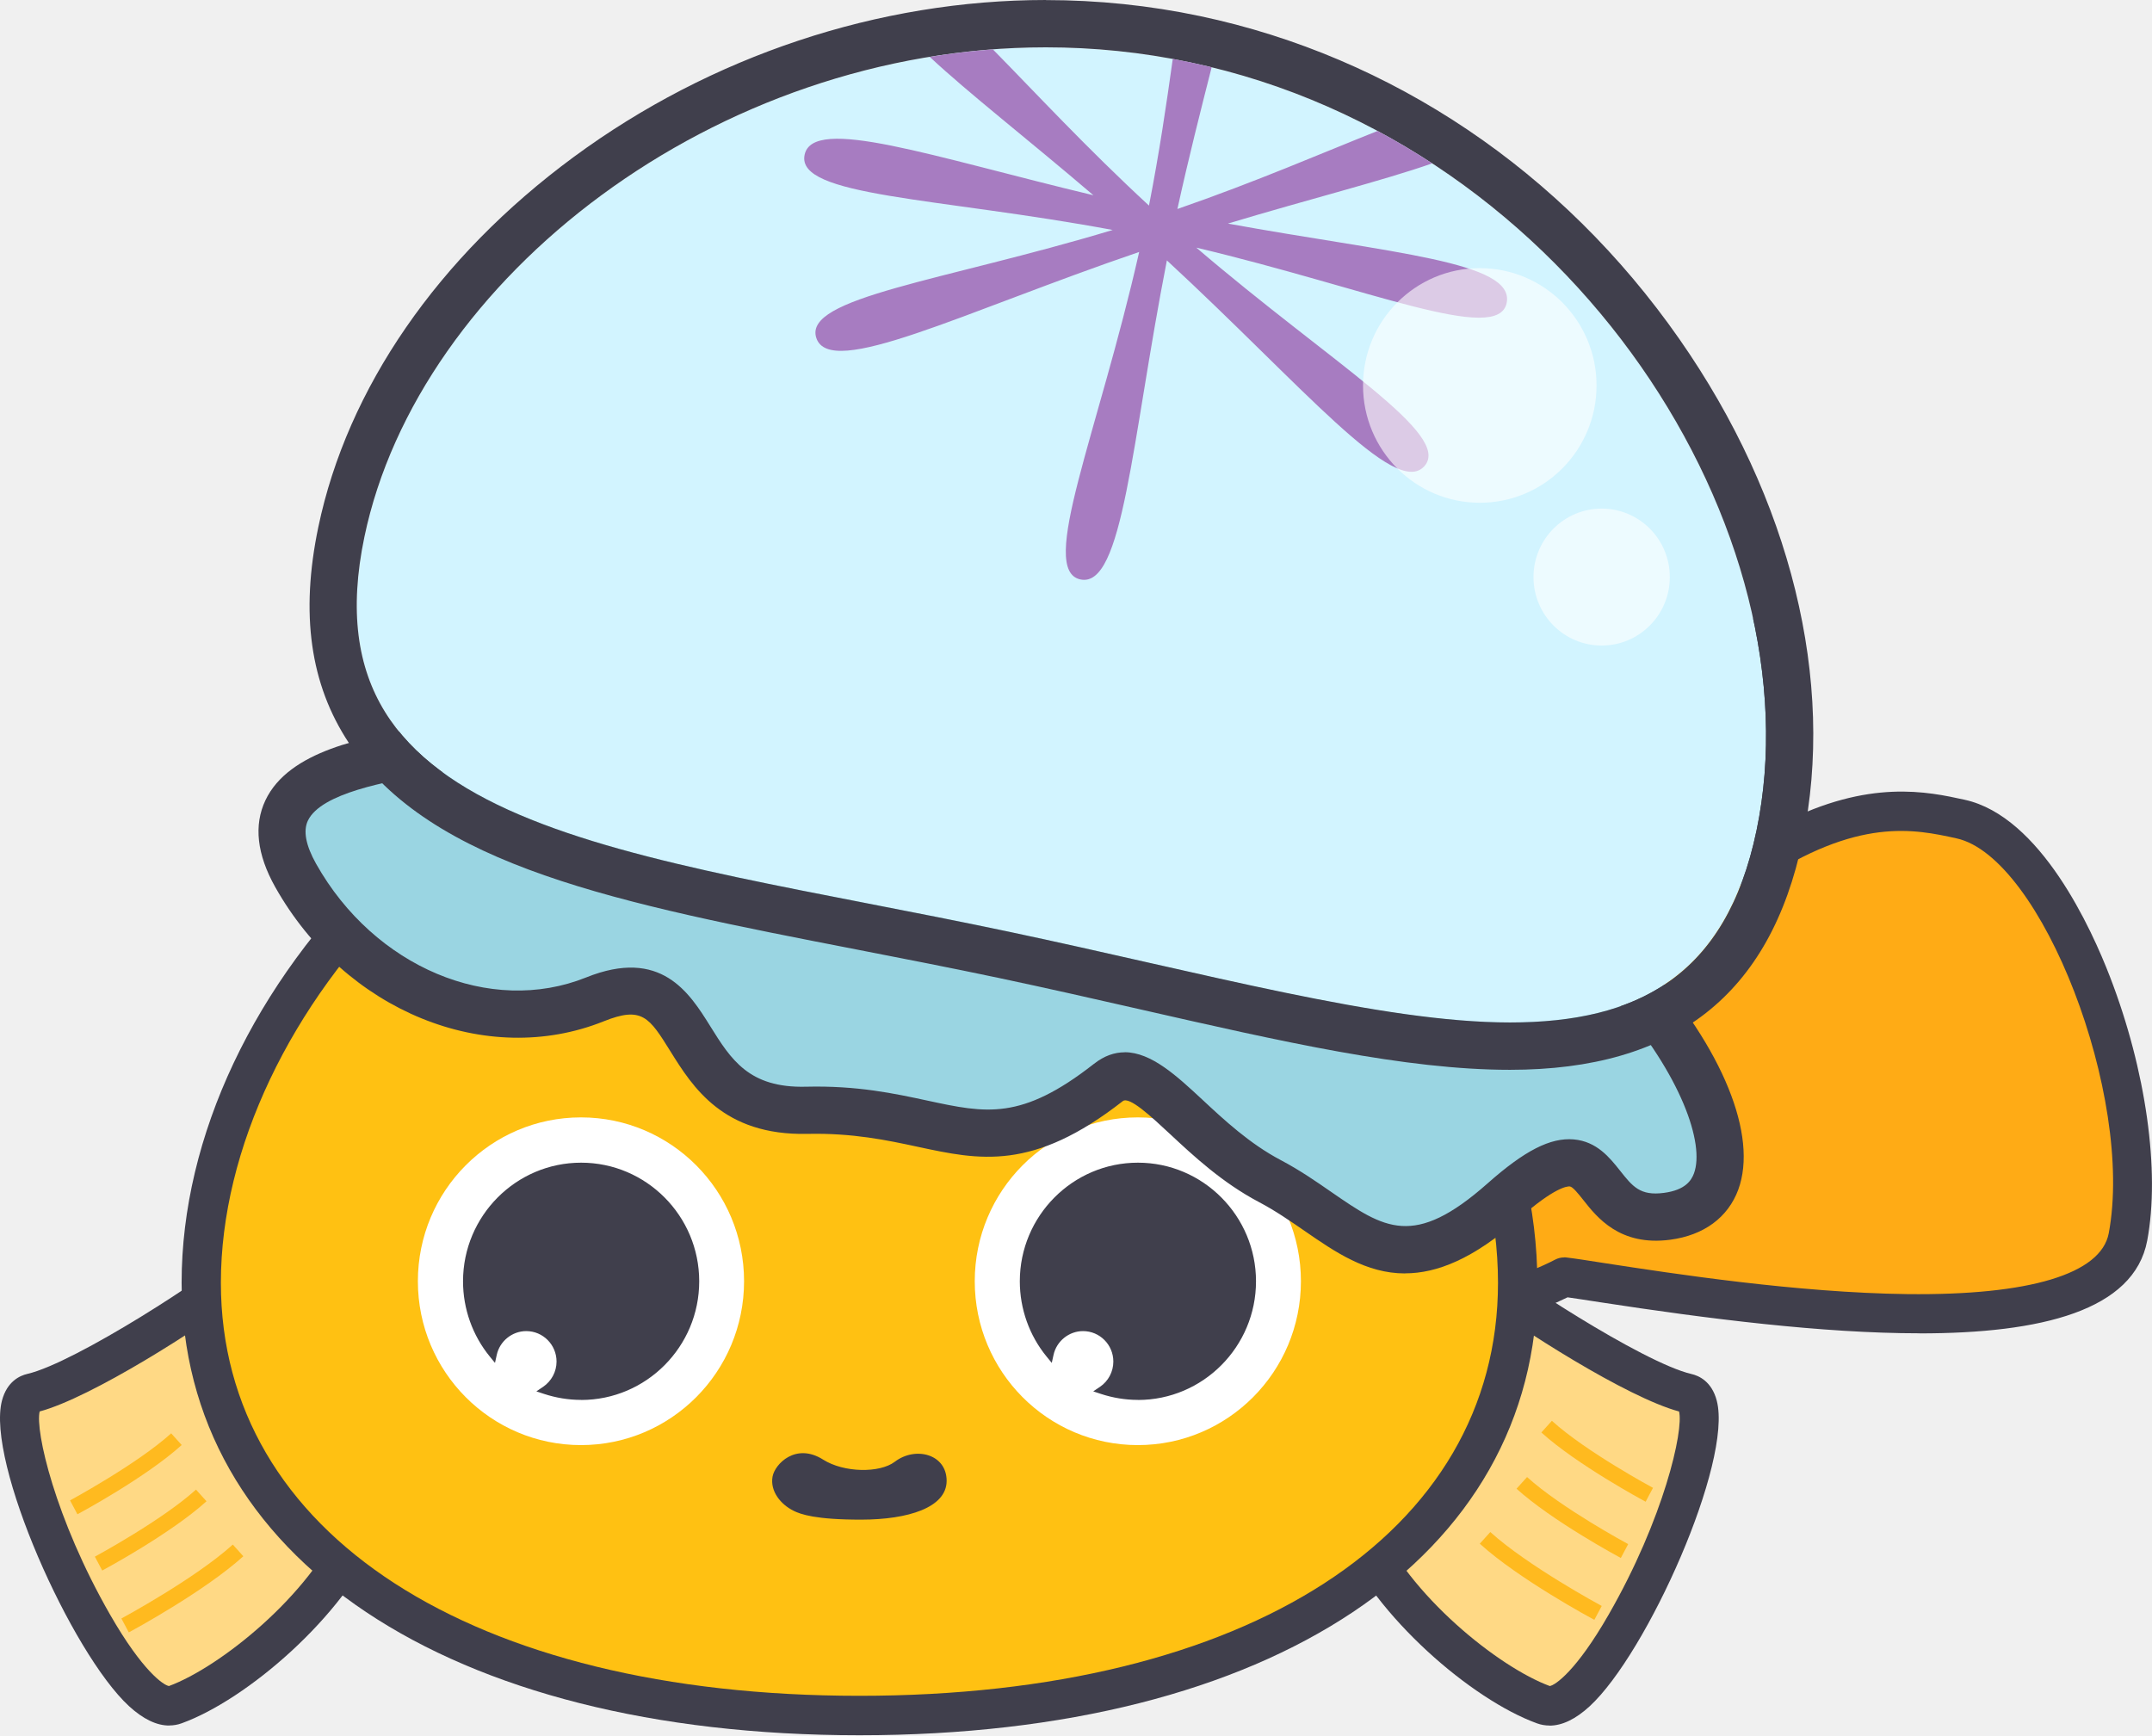
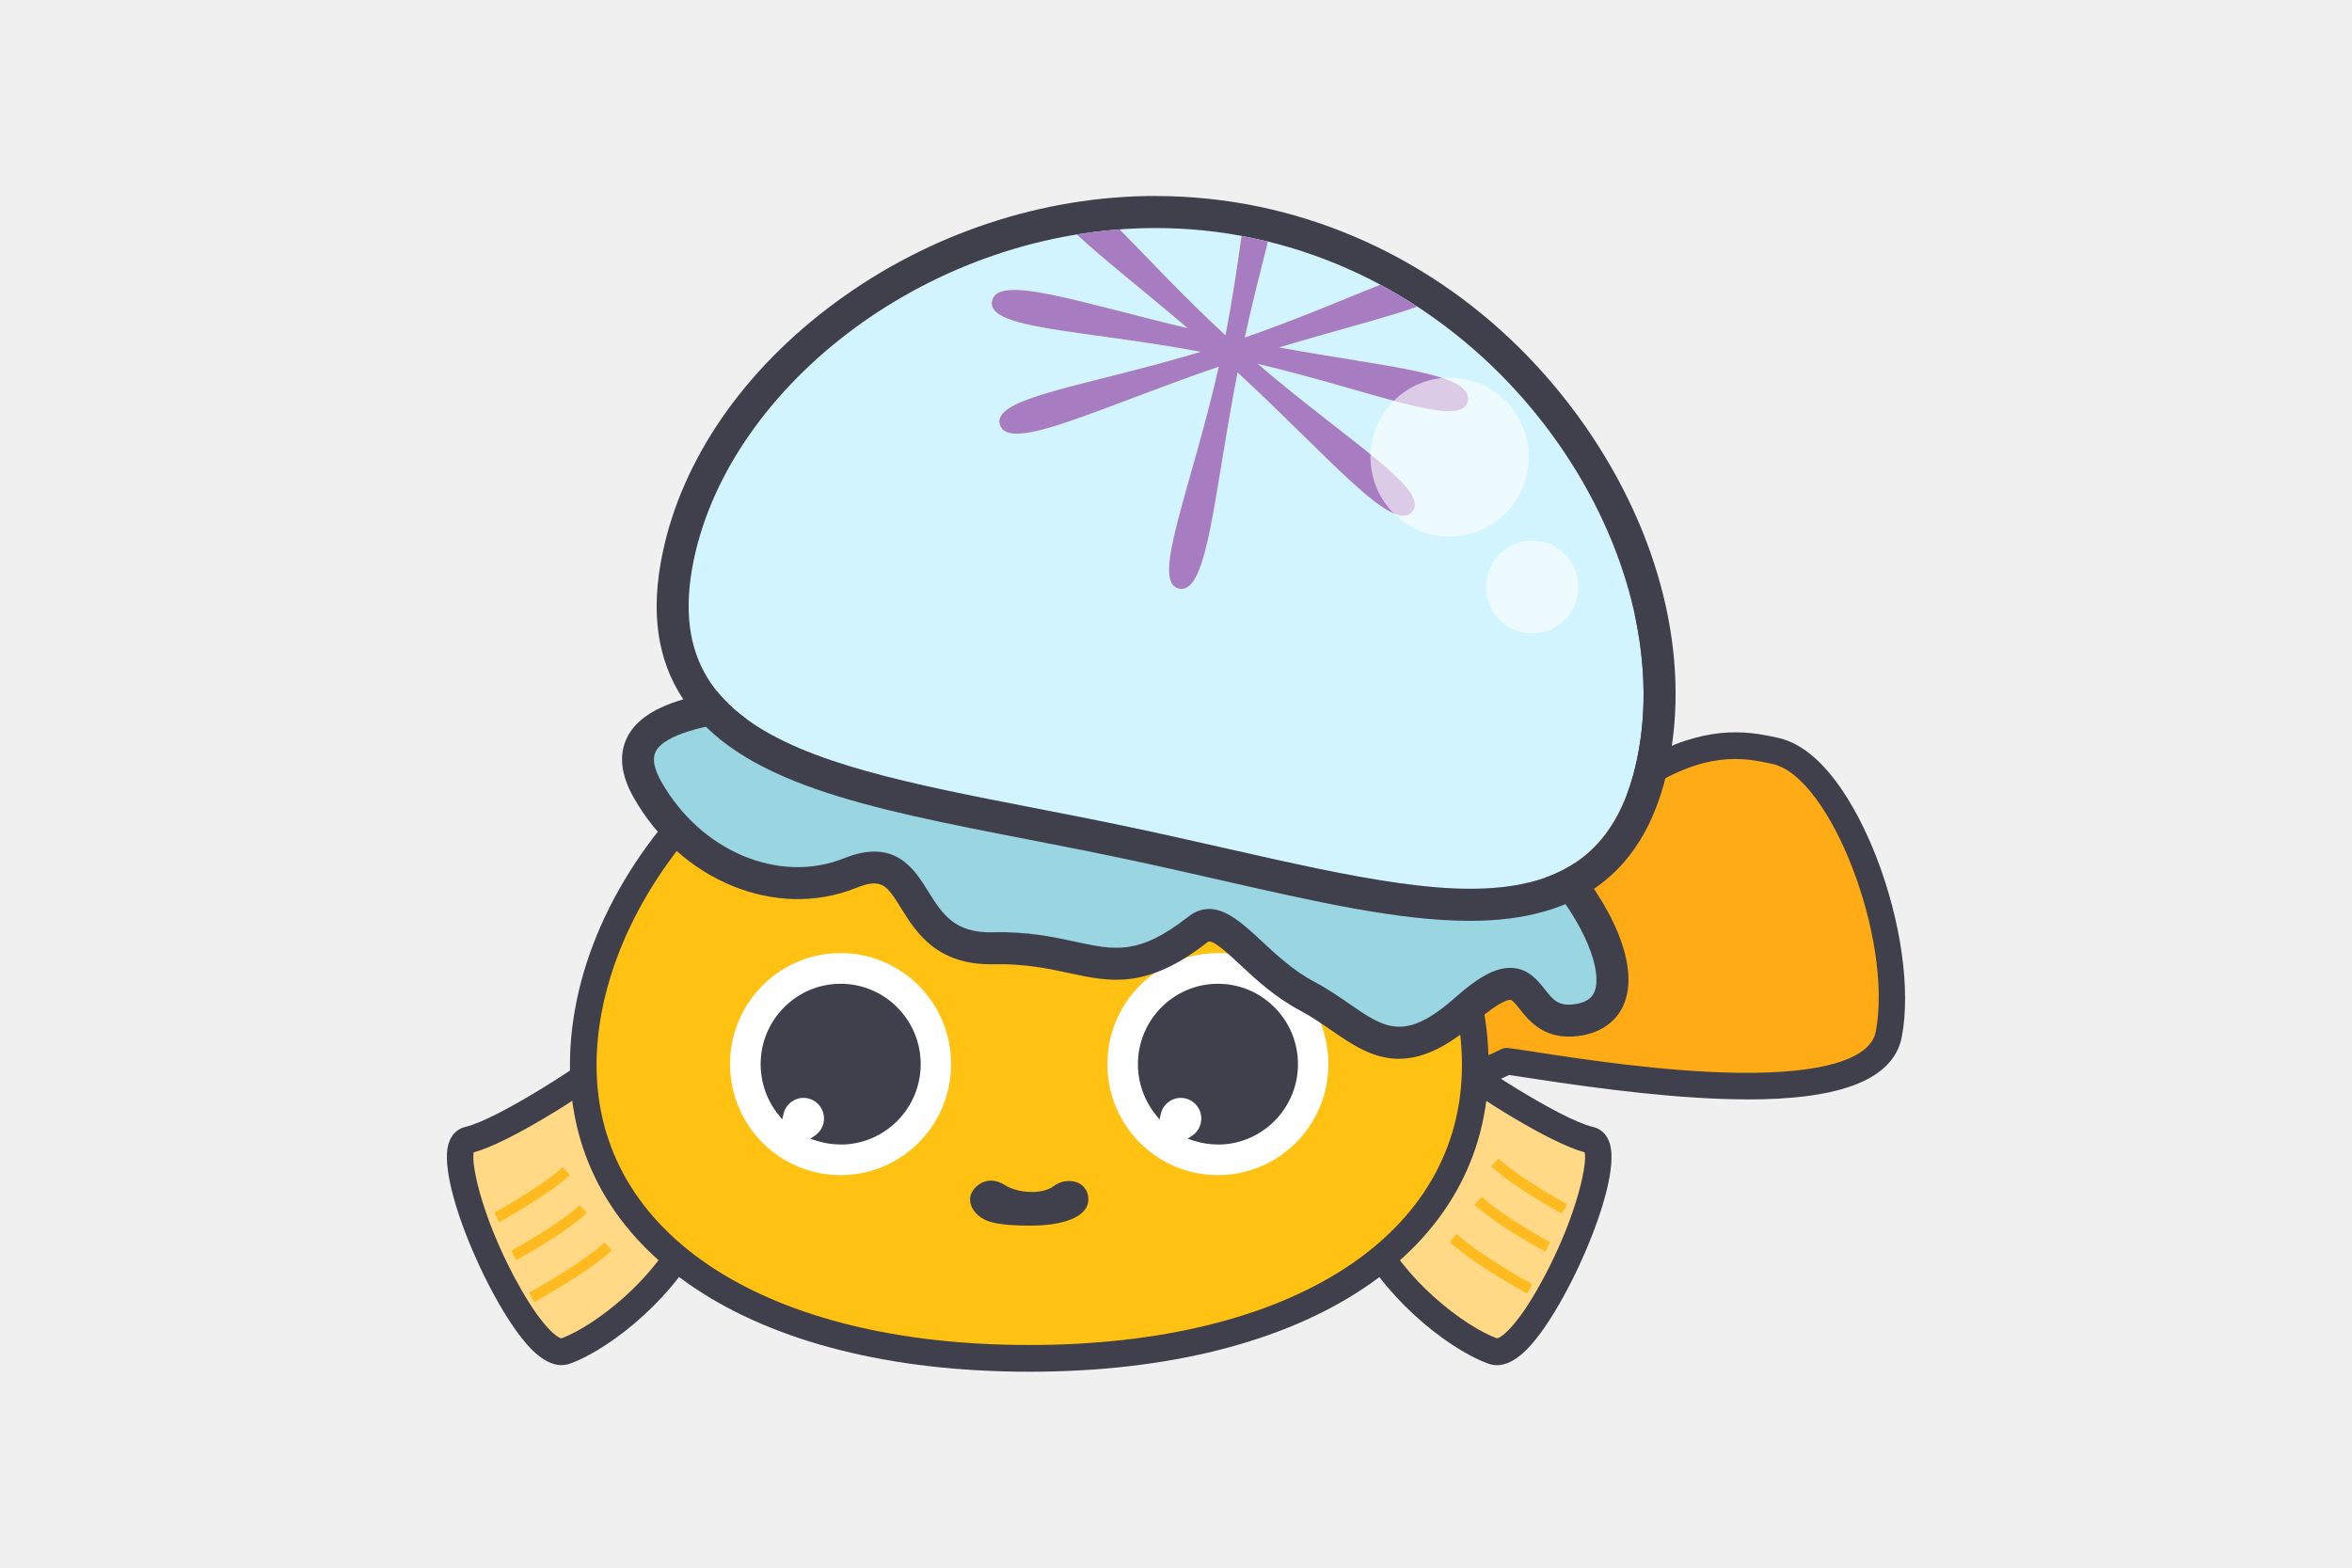
- <svg xmlns="http://www.w3.org/2000/svg" width="186" height="150" viewBox="0 0 186 150" fill="none">
-   <path d="M122.097 99.816C122.097 99.816 120.93 104.801 121.636 108.586C121.867 117.396 135.196 110.4 135.196 110.4C141.521 111.17 181.663 118.944 183.923 106.928C186.19 94.913 178.155 72.715 169.454 70.806C165.769 70.001 160.197 68.781 151.103 74.87C154.788 64.403 153.513 60.093 151.809 56.676C147.819 48.677 124.425 46.345 113.397 51.514C102.369 56.69 119.783 93.849 122.091 99.816H122.097Z" fill="#FFAB15" />
-   <path d="M165.918 115.255C157.537 115.255 147.588 114 138.29 112.568C137.143 112.391 136.18 112.241 135.487 112.145C133.465 113.134 126.577 116.189 122.627 113.857C121.46 113.168 120.061 111.729 119.939 108.756C119.349 105.408 120.034 101.398 120.326 99.959C120.061 99.304 119.681 98.411 119.227 97.334C116.906 91.858 112.596 81.656 110.072 72.183C106.726 59.629 107.581 52.359 112.684 49.966C118.188 47.381 126.909 46.427 135.447 47.456C139.817 47.988 150.316 49.87 153.323 55.906C154.85 58.974 156.22 62.916 154.028 71.161C161.555 67.321 166.611 68.433 169.814 69.135C176.377 70.574 180.788 80.326 182.376 84.459C185.484 92.519 186.713 101.248 185.586 107.242C184.446 113.291 176.417 115.262 165.912 115.262L165.918 115.255ZM135.196 108.688C135.263 108.688 135.331 108.688 135.399 108.702C136.146 108.79 137.32 108.974 138.806 109.206C144.581 110.093 155.325 111.75 164.853 111.866C175.413 111.988 181.595 110.127 182.261 106.608C184.48 94.824 176.485 74.086 169.101 72.47C165.498 71.679 160.557 70.595 152.053 76.289C151.443 76.698 150.649 76.664 150.072 76.214C149.495 75.764 149.271 74.993 149.515 74.297C153.031 64.321 151.829 60.495 150.303 57.433C146.916 50.641 124.941 47.981 114.13 53.055C110.9 54.569 110.628 61.047 113.363 71.297C115.827 80.544 120.082 90.596 122.369 95.997C122.959 97.388 123.421 98.493 123.692 99.195C123.814 99.516 123.842 99.87 123.76 100.205C123.747 100.252 122.688 104.896 123.312 108.265C123.326 108.354 123.339 108.442 123.339 108.538C123.387 110.352 124.113 110.781 124.357 110.925C126.543 112.214 132.081 110.106 134.415 108.886C134.659 108.756 134.931 108.695 135.202 108.695L135.196 108.688Z" fill="#403F4C" />
-   <path d="M127.255 109.534C128.972 111.3 141.161 119.353 145.823 120.431C150.486 121.508 138.474 149.202 133.424 147.368C128.375 145.533 120.313 138.843 117.401 132.092C114.49 125.341 127.262 109.54 127.262 109.54L127.255 109.534Z" fill="#FFD985" />
-   <path d="M133.933 149.161C133.56 149.161 133.2 149.1 132.841 148.97C127.221 146.931 118.86 139.771 115.833 132.767C112.603 125.28 124.561 110.161 125.932 108.463L127.133 106.976L128.463 108.347C130.112 110.045 142.003 117.805 146.197 118.774C146.828 118.917 147.948 119.408 148.382 121.079C149.766 126.371 142.362 142.928 137.394 147.497C136.186 148.609 135.019 149.168 133.926 149.168L133.933 149.161ZM127.513 111.954C122.939 117.949 117.259 127.496 118.949 131.41C121.758 137.916 129.556 144.128 133.947 145.745C134.408 145.683 136.234 144.456 139.03 139.587C143.808 131.267 145.532 123.65 145.124 122.013C140.618 120.799 131.32 114.846 127.506 111.954H127.513Z" fill="#403F4C" />
-   <path d="M21.303 109.534C19.586 111.3 7.397 119.353 2.735 120.431C-1.927 121.508 10.085 149.202 15.134 147.368C20.183 145.533 28.246 138.843 31.157 132.092C34.069 125.341 21.296 109.54 21.296 109.54L21.303 109.534Z" fill="#FFD985" />
-   <path d="M14.625 149.161C13.532 149.161 12.372 148.602 11.157 147.49C6.189 142.921 -1.215 126.364 0.17 121.072C0.611 119.401 1.731 118.91 2.355 118.767C6.549 117.799 18.439 110.038 20.088 108.34L21.418 106.969L22.62 108.456C23.991 110.154 35.949 125.28 32.718 132.76C29.698 139.764 21.33 146.924 15.711 148.963C15.358 149.093 14.992 149.154 14.618 149.154L14.625 149.161ZM3.427 122.013C3.027 123.643 4.744 131.267 9.522 139.587C12.324 144.463 14.143 145.683 14.605 145.745C18.996 144.122 26.8 137.916 29.603 131.41C31.293 127.496 25.606 117.949 21.038 111.954C17.224 114.846 7.927 120.799 3.42 122.013H3.427Z" fill="#403F4C" />
-   <path d="M62.376 60.747C63.611 58.408 79.953 33.647 100.448 42.246C120.944 50.846 112.644 71.965 126.909 79.003C141.181 86.041 130.798 100.641 128.728 106.376C120.163 98.036 62.376 60.747 62.376 60.747Z" fill="#FFD985" />
-   <path d="M129.427 109.431L127.547 107.597C119.206 99.468 62.036 62.548 61.459 62.179L60.143 61.334L60.876 59.95C61.032 59.656 78.344 31.124 101.1 40.678C113.078 45.704 115.84 54.794 118.277 62.807C120.204 69.149 121.874 74.625 127.656 77.475C141.12 84.118 135.046 96.856 131.782 103.696C131.164 104.992 130.628 106.11 130.323 106.963L129.427 109.438V109.431ZM64.697 60.222C73.261 65.766 116.41 93.808 128.097 103.546C128.294 103.123 128.504 102.687 128.721 102.223C132.875 93.508 135.806 85.297 126.163 80.537C119.057 77.032 117.014 70.308 115.033 63.803C112.705 56.144 110.296 48.227 99.79 43.822C91.809 40.473 83.55 42.123 75.236 48.732C70.051 52.85 66.312 57.801 64.69 60.222H64.697Z" fill="#403F4C" />
-   <path d="M131.171 110.884C131.171 135.515 105.701 148.295 74.286 148.295C42.871 148.295 17.401 135.515 17.401 110.884C17.401 86.252 42.864 59.097 74.279 59.097C105.694 59.097 131.164 86.252 131.164 110.884H131.171Z" fill="#FFC112" />
-   <path d="M74.279 150C38.69 150 15.697 134.643 15.697 110.884C15.697 98.241 21.961 84.99 32.888 74.523C44.411 63.475 59.111 57.392 74.286 57.392C89.461 57.392 104.16 63.475 115.684 74.523C126.611 84.99 132.875 98.247 132.875 110.884C132.875 134.649 109.882 150 74.286 150H74.279ZM74.279 60.802C43.197 60.802 19.091 87.725 19.091 110.884C19.091 132.576 40.753 146.59 74.279 146.59C107.805 146.59 129.474 132.576 129.474 110.884C129.474 87.725 105.368 60.802 74.279 60.802Z" fill="#403F4C" />
-   <path d="M50.214 124.918C57.999 124.918 64.31 118.577 64.31 110.754C64.31 102.932 57.999 96.59 50.214 96.59C42.429 96.59 36.118 102.932 36.118 110.754C36.118 118.577 42.429 124.918 50.214 124.918Z" fill="white" />
-   <path d="M50.214 100.839C44.764 100.839 40.346 105.278 40.346 110.754C40.346 113.148 41.188 115.337 42.593 117.049C42.884 115.719 44.065 114.716 45.477 114.716C47.112 114.716 48.436 116.046 48.436 117.69C48.436 118.719 47.913 119.626 47.119 120.158C48.09 120.479 49.128 120.663 50.207 120.663C55.657 120.663 60.075 116.223 60.075 110.747C60.075 105.271 55.657 100.832 50.207 100.832L50.214 100.839Z" fill="#403F4C" />
-   <path d="M50.214 121.011C49.135 121.011 48.056 120.833 47.017 120.492L46.359 120.274L46.936 119.885C47.662 119.394 48.103 118.576 48.103 117.696C48.103 116.244 46.929 115.064 45.484 115.064C44.269 115.064 43.19 115.93 42.932 117.13L42.783 117.812L42.342 117.274C40.842 115.446 40.02 113.134 40.02 110.761C40.02 105.108 44.601 100.505 50.227 100.505C55.854 100.505 60.434 105.108 60.434 110.761C60.434 116.414 55.854 121.017 50.227 121.017L50.214 121.011ZM47.832 120.022C48.612 120.226 49.413 120.329 50.214 120.329C55.467 120.329 59.742 116.032 59.742 110.754C59.742 105.476 55.467 101.18 50.214 101.18C44.961 101.18 40.685 105.476 40.685 110.754C40.685 112.759 41.317 114.716 42.47 116.339C42.993 115.173 44.167 114.382 45.477 114.382C47.296 114.382 48.775 115.869 48.775 117.696C48.775 118.576 48.429 119.408 47.825 120.022H47.832Z" fill="#403F4C" />
-   <path d="M98.344 124.918C106.129 124.918 112.44 118.577 112.44 110.754C112.44 102.932 106.129 96.59 98.344 96.59C90.559 96.59 84.249 102.932 84.249 110.754C84.249 118.577 90.559 124.918 98.344 124.918Z" fill="white" />
-   <path d="M98.344 100.839C92.895 100.839 88.477 105.278 88.477 110.754C88.477 113.148 89.318 115.337 90.723 117.049C91.015 115.719 92.196 114.716 93.607 114.716C95.243 114.716 96.566 116.046 96.566 117.69C96.566 118.719 96.044 119.626 95.25 120.158C96.22 120.479 97.258 120.663 98.338 120.663C103.787 120.663 108.205 116.223 108.205 110.747C108.205 105.271 103.787 100.832 98.338 100.832L98.344 100.839Z" fill="#403F4C" />
-   <path d="M98.344 121.011C97.265 121.011 96.186 120.833 95.148 120.492L94.49 120.274L95.067 119.885C95.793 119.394 96.227 118.576 96.227 117.696C96.227 116.244 95.053 115.064 93.607 115.064C92.393 115.064 91.314 115.93 91.056 117.13L90.906 117.812L90.465 117.274C88.965 115.446 88.144 113.134 88.144 110.761C88.144 105.108 92.725 100.505 98.351 100.505C103.977 100.505 108.558 105.108 108.558 110.761C108.558 116.414 103.977 121.017 98.351 121.017L98.344 121.011ZM95.962 120.022C96.743 120.226 97.544 120.329 98.344 120.329C103.597 120.329 107.873 116.032 107.873 110.754C107.873 105.476 103.597 101.18 98.344 101.18C93.092 101.18 88.816 105.476 88.816 110.754C88.816 112.759 89.447 114.716 90.601 116.339C91.124 115.173 92.297 114.382 93.607 114.382C95.426 114.382 96.906 115.869 96.906 117.696C96.906 118.576 96.559 119.408 95.956 120.022H95.962Z" fill="#403F4C" />
-   <path d="M68.578 130.592C69.203 130.899 70.472 131.369 74.469 131.362C78.466 131.356 81.819 130.326 81.819 128.007C81.819 125.689 79.118 125 77.34 126.357C76.023 127.359 72.929 127.305 71.144 126.173C68.775 124.673 66.97 126.562 66.773 127.639C66.543 128.914 67.493 130.053 68.572 130.585L68.578 130.592Z" fill="#403F4C" />
-   <path d="M6.692 130.899L6.054 129.699C6.108 129.664 11.849 126.568 14.795 123.902L15.704 124.911C12.637 127.694 6.936 130.769 6.692 130.899Z" fill="#FFBA1F" />
-   <path d="M8.836 135.761L8.198 134.561C8.252 134.534 13.994 131.431 16.939 128.764L17.849 129.774C14.781 132.556 9.08 135.631 8.836 135.761Z" fill="#FFBA1F" />
-   <path d="M11.13 141.107L10.492 139.907C10.553 139.873 16.872 136.463 20.122 133.517L21.032 134.527C17.659 137.582 11.402 140.964 11.137 141.107H11.13Z" fill="#FFBA1F" />
-   <path d="M142.233 129.814C141.996 129.685 136.288 126.609 133.221 123.827L134.13 122.818C137.075 125.491 142.817 128.587 142.871 128.614L142.233 129.814Z" fill="#FFBA1F" />
-   <path d="M140.089 134.677C139.851 134.547 134.144 131.472 131.076 128.689L131.986 127.68C134.931 130.353 140.672 133.449 140.727 133.477L140.089 134.677Z" fill="#FFBA1F" />
-   <path d="M137.795 140.023C137.53 139.88 131.266 136.504 127.9 133.442L128.809 132.433C132.06 135.379 138.372 138.789 138.44 138.823L137.802 140.023H137.795Z" fill="#FFBA1F" />
-   <path d="M92.379 60.543L91.531 59.479C95.304 56.431 100.401 49.945 100.455 49.884L101.52 50.73C101.31 51.002 96.281 57.399 92.386 60.543H92.379Z" fill="#FFBA1F" />
-   <path d="M98.772 62.889L97.924 61.825C101.697 58.777 106.794 52.298 106.848 52.23L107.914 53.075C107.703 53.348 102.674 59.745 98.779 62.889H98.772Z" fill="#FFBA1F" />
-   <path d="M39.009 64.491C33.614 65.637 20.367 66.455 25.552 75.682C30.736 84.902 41.602 90.337 51.422 86.395C61.242 82.454 57.523 96.27 69.719 95.983C81.914 95.697 85.09 101.957 95.793 93.583C99.084 91.012 102.695 98.377 109.759 102.107C116.824 105.837 120.272 112.391 129.929 103.833C139.587 95.274 136.424 106.165 144.079 105.155C151.735 104.146 149.285 94.135 140.733 84.581L39.009 64.491Z" fill="#9AD5E2" />
-   <path d="M121.432 110.079C118.087 110.079 115.392 108.224 112.759 106.403C111.51 105.544 110.221 104.651 108.809 103.908C105.633 102.23 103.136 99.904 101.134 98.036C99.478 96.495 97.605 94.749 97.041 95.186C89.264 101.268 84.656 100.28 79.328 99.134C76.695 98.568 73.716 97.927 69.766 98.016C62.498 98.166 59.864 93.958 57.944 90.876C56.118 87.943 55.501 86.954 52.182 88.284C42.009 92.369 29.807 87.384 23.787 76.678C22.206 73.861 21.921 71.338 22.939 69.183C24.981 64.866 31.517 63.734 36.288 62.909C37.143 62.759 37.951 62.623 38.595 62.486L39.002 62.398L141.799 82.692L142.254 83.204C148.905 90.637 151.958 98.159 150.241 102.837C149.352 105.244 147.262 106.785 144.351 107.167C140.007 107.74 138.026 105.23 136.845 103.73C136.417 103.191 135.935 102.578 135.671 102.557C135.481 102.544 134.388 102.598 131.287 105.346C127.344 108.838 124.174 110.072 121.446 110.072L121.432 110.079ZM97.204 90.957C99.512 90.957 101.731 93.024 103.896 95.035C105.823 96.829 108.002 98.861 110.703 100.286C112.332 101.146 113.784 102.148 115.06 103.035C119.654 106.206 122.186 107.951 128.579 102.291C131.782 99.454 134.008 98.322 136.017 98.493C138.019 98.67 139.125 100.068 140.021 101.193C141.107 102.564 141.758 103.389 143.815 103.116C145.674 102.871 146.19 102.032 146.414 101.425C147.35 98.868 145.321 92.956 139.668 86.45L39.016 66.578C38.392 66.701 37.7 66.823 36.973 66.946C33.519 67.546 27.744 68.542 26.61 70.942C26.189 71.829 26.434 73.084 27.323 74.673C32.345 83.599 42.376 87.82 50.662 84.493C57.136 81.888 59.593 85.829 61.392 88.714C63.176 91.578 64.731 94.067 69.671 93.938C74.096 93.828 77.333 94.531 80.184 95.145C85.226 96.229 88.266 96.883 94.544 91.967C95.447 91.257 96.336 90.964 97.211 90.964L97.204 90.957Z" fill="#403F4C" />
-   <path d="M151.816 71.802C146.475 97.347 120.401 87.548 87.174 80.531C53.947 73.513 26.155 71.945 31.497 46.399C36.838 20.854 69.664 -1.623 102.885 5.394C136.112 12.411 157.157 46.263 151.816 71.808V71.802Z" fill="#D2F4FF" />
-   <path d="M90.397 4.092C94.517 4.092 98.697 4.508 102.885 5.394C136.112 12.411 157.157 46.263 151.816 71.808C149.19 84.37 141.548 88.386 130.506 88.386C119.464 88.386 104.059 84.104 87.174 80.537C53.947 73.52 26.155 71.952 31.497 46.406C36.166 24.073 61.826 4.092 90.397 4.092ZM90.397 0C75.956 0 61.459 4.821 49.576 13.578C37.856 22.211 30.017 33.572 27.513 45.561C25.945 53.055 26.807 59.158 30.146 64.212C37.224 74.918 53.519 78.089 74.15 82.099C78.1 82.87 82.179 83.661 86.339 84.54C90.499 85.42 94.551 86.341 98.473 87.234C110.811 90.044 121.473 92.478 130.506 92.478C144.738 92.478 153.01 85.993 155.8 72.647C158.67 58.913 154.788 43.112 145.145 29.303C135.026 14.805 120.319 4.896 103.719 1.391C99.362 0.471 94.876 0.007 90.397 0.007V0Z" fill="#403F4C" />
-   <path d="M100.849 22.504C112.556 33.32 120.604 43.106 123.109 40.296C125.552 37.555 115.08 31.404 103.4 21.406C118.331 24.952 129.468 29.794 130.221 26.193C130.974 22.593 120.143 21.89 106.129 19.326C113.227 17.192 119.519 15.617 123.787 14.123C122.26 13.127 120.686 12.186 119.064 11.32C114.415 13.168 108.477 15.746 101.765 18.065C102.735 13.639 103.787 9.506 104.724 5.817C104.113 5.667 103.502 5.524 102.885 5.394C102.376 5.285 101.867 5.19 101.364 5.094C100.828 8.933 100.197 13.243 99.308 17.771C93.933 12.814 89.406 7.917 85.816 4.269C83.977 4.405 82.158 4.624 80.36 4.917C83.672 8.02 88.823 12.023 94.503 16.878C80.564 13.55 70.255 9.95 69.542 13.386C68.789 17.001 81.005 17.055 96.173 19.879C81.473 24.311 69.413 25.709 70.553 29.208C71.734 32.822 83.21 26.985 98.46 21.781C94.91 37.466 89.692 49.304 93.383 50.089C97.075 50.873 97.788 38.189 100.855 22.511L100.849 22.504Z" fill="#A77CC1" />
-   <path opacity="0.6" d="M127.9 43.46C133.473 43.46 137.992 38.92 137.992 33.32C137.992 27.719 133.473 23.179 127.9 23.179C122.327 23.179 117.808 27.719 117.808 33.32C117.808 38.92 122.327 43.46 127.9 43.46Z" fill="white" />
-   <path opacity="0.6" d="M138.433 55.803C141.686 55.803 144.324 53.153 144.324 49.884C144.324 46.615 141.686 43.965 138.433 43.965C135.179 43.965 132.542 46.615 132.542 49.884C132.542 53.153 135.179 55.803 138.433 55.803Z" fill="white" />
+ <svg xmlns="http://www.w3.org/2000/svg" width="300" height="200" viewBox="0 0 300 200" fill="none">
+   <mask id="mask0_358_249" style="mask-type:alpha" maskUnits="userSpaceOnUse" x="0" y="0" width="300" height="200">
+     <rect width="300" height="200" fill="#D9D9D9" />
+   </mask>
+   <g mask="url(#mask0_358_249)">
+ </g>
+   <path d="M179.097 124.816C179.097 124.816 177.93 129.801 178.636 133.586C178.867 142.396 192.196 135.4 192.196 135.4C198.521 136.17 238.663 143.944 240.923 131.928C243.19 119.913 235.155 97.715 226.454 95.806C222.769 95.001 217.197 93.781 208.103 99.87C211.788 89.403 210.513 85.093 208.809 81.676C204.819 73.677 181.425 71.345 170.397 76.514C159.369 81.69 176.783 118.849 179.091 124.816H179.097Z" fill="#FFAB15" />
+   <path d="M222.918 140.255C214.537 140.255 204.588 139 195.29 137.568C194.143 137.391 193.18 137.241 192.487 137.145C190.465 138.134 183.577 141.189 179.627 138.857C178.46 138.168 177.061 136.729 176.939 133.756C176.349 130.408 177.034 126.398 177.326 124.959C177.061 124.304 176.681 123.411 176.227 122.334C173.906 116.858 169.596 106.656 167.072 97.183C163.726 84.629 164.581 77.359 169.684 74.966C175.188 72.381 183.909 71.427 192.447 72.456C196.817 72.988 207.316 74.87 210.323 80.906C211.85 83.974 213.22 87.916 211.028 96.161C218.555 92.321 223.611 93.433 226.814 94.135C233.377 95.574 237.788 105.326 239.376 109.458C242.484 117.519 243.713 126.248 242.586 132.242C241.446 138.291 233.417 140.262 222.912 140.262L222.918 140.255ZM192.196 133.688C192.263 133.688 192.331 133.688 192.399 133.702C193.146 133.79 194.32 133.974 195.806 134.206C201.581 135.093 212.325 136.75 221.853 136.866C232.413 136.988 238.595 135.127 239.261 131.608C241.48 119.824 233.485 99.086 226.101 97.47C222.498 96.679 217.557 95.595 209.053 101.289C208.443 101.698 207.649 101.664 207.072 101.214C206.495 100.764 206.271 99.993 206.515 99.297C210.031 89.321 208.829 85.495 207.303 82.433C203.916 75.641 181.941 72.981 171.13 78.055C167.9 79.569 167.628 86.047 170.363 96.297C172.827 105.544 177.082 115.596 179.369 120.997C179.959 122.388 180.421 123.493 180.692 124.195C180.814 124.516 180.842 124.87 180.76 125.205C180.747 125.252 179.688 129.896 180.312 133.265C180.326 133.354 180.339 133.442 180.339 133.538C180.387 135.352 181.113 135.781 181.357 135.925C183.543 137.214 189.081 135.106 191.415 133.886C191.659 133.756 191.931 133.695 192.202 133.695L192.196 133.688Z" fill="#403F4C" />
+   <path d="M184.255 134.534C185.972 136.3 198.161 144.353 202.823 145.431C207.486 146.508 195.474 174.202 190.424 172.368C185.375 170.533 177.313 163.843 174.401 157.092C171.49 150.341 184.262 134.54 184.262 134.54L184.255 134.534Z" fill="#FFD985" />
+   <path d="M190.933 174.161C190.56 174.161 190.2 174.1 189.841 173.97C184.221 171.931 175.86 164.771 172.833 157.767C169.603 150.28 181.561 135.161 182.932 133.463L184.133 131.976L185.463 133.347C187.112 135.045 199.003 142.805 203.197 143.774C203.828 143.917 204.948 144.408 205.382 146.079C206.766 151.371 199.362 167.928 194.394 172.497C193.186 173.609 192.019 174.168 190.926 174.168L190.933 174.161ZM184.513 136.954C179.939 142.949 174.259 152.496 175.949 156.41C178.758 162.916 186.556 169.128 190.947 170.745C191.408 170.683 193.234 169.456 196.03 164.587C200.808 156.267 202.532 148.65 202.124 147.013C197.618 145.799 188.32 139.846 184.506 136.954H184.513Z" fill="#403F4C" />
+   <path d="M78.303 134.534C76.586 136.3 64.397 144.353 59.735 145.431C55.073 146.508 67.085 174.202 72.134 172.368C77.183 170.533 85.246 163.843 88.157 157.092C91.069 150.341 78.296 134.54 78.296 134.54L78.303 134.534Z" fill="#FFD985" />
+   <path d="M71.625 174.161C70.532 174.161 69.372 173.602 68.157 172.49C63.189 167.921 55.785 151.364 57.17 146.072C57.611 144.401 58.731 143.91 59.355 143.767C63.549 142.799 75.439 135.038 77.088 133.34L78.418 131.969L79.62 133.456C80.991 135.154 92.948 150.28 89.718 157.76C86.698 164.764 78.33 171.924 72.711 173.963C72.358 174.093 71.992 174.154 71.618 174.154L71.625 174.161ZM60.427 147.013C60.027 148.643 61.744 156.267 66.522 164.587C69.324 169.463 71.143 170.683 71.605 170.745C75.996 169.122 83.8 162.916 86.603 156.41C88.293 152.496 82.606 142.949 78.038 136.954C74.224 139.846 64.927 145.799 60.42 147.013H60.427Z" fill="#403F4C" />
+   <path d="M119.375 85.747C120.611 83.408 136.953 58.647 157.448 67.246C177.944 75.846 169.644 96.965 183.909 104.003C198.181 111.041 187.798 125.641 185.728 131.376C177.163 123.036 119.375 85.747 119.375 85.747Z" fill="#FFD985" />
+   <path d="M186.427 134.431L184.547 132.597C176.206 124.468 119.036 87.548 118.459 87.18L117.143 86.334L117.876 84.95C118.032 84.656 135.344 56.124 158.1 65.678C170.078 70.704 172.84 79.794 175.277 87.807C177.204 94.149 178.874 99.625 184.656 102.475C198.12 109.118 192.046 121.856 188.782 128.696C188.164 129.992 187.628 131.11 187.323 131.963L186.427 134.438V134.431ZM121.696 85.222C130.261 90.766 173.41 118.808 185.097 128.546C185.294 128.123 185.504 127.687 185.721 127.223C189.875 118.508 192.806 110.297 183.163 105.537C176.057 102.032 174.014 95.308 172.033 88.802C169.705 81.144 167.296 73.227 156.79 68.822C148.809 65.473 140.55 67.124 132.236 73.732C127.051 77.85 123.312 82.801 121.69 85.222H121.696Z" fill="#403F4C" />
+   <path d="M188.171 135.884C188.171 160.515 162.701 173.295 131.286 173.295C99.871 173.295 74.401 160.515 74.401 135.884C74.401 111.252 99.864 84.097 131.279 84.097C162.694 84.097 188.164 111.252 188.164 135.884H188.171Z" fill="#FFC112" />
+   <path d="M131.279 175C95.69 175 72.697 159.643 72.697 135.884C72.697 123.241 78.961 109.99 89.888 99.523C101.411 88.475 116.111 82.392 131.286 82.392C146.461 82.392 161.16 88.475 172.684 99.523C183.611 109.99 189.875 123.247 189.875 135.884C189.875 159.649 166.882 175 131.286 175H131.279ZM131.279 85.802C100.197 85.802 76.091 112.725 76.091 135.884C76.091 157.576 97.753 171.59 131.279 171.59C164.805 171.59 186.474 157.576 186.474 135.884C186.474 112.725 162.368 85.802 131.279 85.802Z" fill="#403F4C" />
+   <path d="M107.214 149.918C114.999 149.918 121.31 143.577 121.31 135.754C121.31 127.932 114.999 121.59 107.214 121.59C99.429 121.59 93.118 127.932 93.118 135.754C93.118 143.577 99.429 149.918 107.214 149.918Z" fill="white" />
+   <path d="M107.214 125.839C101.764 125.839 97.346 130.278 97.346 135.754C97.346 138.148 98.188 140.337 99.593 142.049C99.884 140.719 101.065 139.716 102.477 139.716C104.112 139.716 105.436 141.046 105.436 142.69C105.436 143.719 104.913 144.626 104.119 145.158C105.09 145.479 106.128 145.663 107.207 145.663C112.657 145.663 117.075 141.223 117.075 135.747C117.075 130.271 112.657 125.832 107.207 125.832L107.214 125.839Z" fill="#403F4C" />
+   <path d="M107.214 146.011C106.135 146.011 105.056 145.833 104.017 145.492L103.359 145.274L103.936 144.885C104.662 144.394 105.103 143.576 105.103 142.696C105.103 141.244 103.929 140.064 102.484 140.064C101.269 140.064 100.19 140.93 99.932 142.13L99.783 142.812L99.341 142.274C97.842 140.446 97.02 138.134 97.02 135.761C97.02 130.108 101.601 125.505 107.227 125.505C112.854 125.505 117.435 130.108 117.435 135.761C117.435 141.414 112.854 146.017 107.227 146.017L107.214 146.011ZM104.832 145.022C105.612 145.226 106.413 145.329 107.214 145.329C112.467 145.329 116.742 141.032 116.742 135.754C116.742 130.476 112.467 126.18 107.214 126.18C101.961 126.18 97.686 130.476 97.686 135.754C97.686 137.759 98.317 139.716 99.47 141.339C99.993 140.173 101.167 139.382 102.477 139.382C104.296 139.382 105.775 140.869 105.775 142.696C105.775 143.576 105.429 144.408 104.825 145.022H104.832Z" fill="#403F4C" />
+   <path d="M155.344 149.918C163.129 149.918 169.44 143.577 169.44 135.754C169.44 127.932 163.129 121.59 155.344 121.59C147.56 121.59 141.249 127.932 141.249 135.754C141.249 143.577 147.56 149.918 155.344 149.918Z" fill="white" />
+   <path d="M155.344 125.839C149.895 125.839 145.477 130.278 145.477 135.754C145.477 138.148 146.318 140.337 147.723 142.049C148.015 140.719 149.196 139.716 150.607 139.716C152.243 139.716 153.566 141.046 153.566 142.69C153.566 143.719 153.044 144.626 152.25 145.158C153.22 145.479 154.259 145.663 155.338 145.663C160.787 145.663 165.205 141.223 165.205 135.747C165.205 130.271 160.787 125.832 155.338 125.832L155.344 125.839Z" fill="#403F4C" />
+   <path d="M155.344 146.011C154.265 146.011 153.186 145.833 152.148 145.492L151.49 145.274L152.066 144.885C152.793 144.394 153.227 143.576 153.227 142.696C153.227 141.244 152.053 140.064 150.607 140.064C149.393 140.064 148.313 140.93 148.056 142.13L147.906 142.812L147.465 142.274C145.965 140.446 145.144 138.134 145.144 135.761C145.144 130.108 149.725 125.505 155.351 125.505C160.977 125.505 165.558 130.108 165.558 135.761C165.558 141.414 160.977 146.017 155.351 146.017L155.344 146.011ZM152.962 145.022C153.743 145.226 154.544 145.329 155.344 145.329C160.597 145.329 164.873 141.032 164.873 135.754C164.873 130.476 160.597 126.18 155.344 126.18C150.092 126.18 145.816 130.476 145.816 135.754C145.816 137.759 146.447 139.716 147.601 141.339C148.123 140.173 149.298 139.382 150.607 139.382C152.426 139.382 153.906 140.869 153.906 142.696C153.906 143.576 153.56 144.408 152.956 145.022H152.962Z" fill="#403F4C" />
+   <path d="M125.578 155.592C126.203 155.899 127.472 156.369 131.469 156.362C135.467 156.356 138.819 155.326 138.819 153.007C138.819 150.689 136.118 150 134.34 151.357C133.023 152.359 129.929 152.305 128.144 151.173C125.775 149.673 123.97 151.562 123.773 152.639C123.542 153.914 124.493 155.053 125.572 155.585L125.578 155.592Z" fill="#403F4C" />
+   <path d="M63.691 155.899L63.054 154.699C63.108 154.664 68.849 151.568 71.795 148.902L72.704 149.911C69.637 152.694 63.936 155.769 63.691 155.899Z" fill="#FFBA1F" />
+   <path d="M65.836 160.761L65.198 159.561C65.252 159.534 70.994 156.431 73.939 153.764L74.849 154.774C71.781 157.556 66.08 160.631 65.836 160.761Z" fill="#FFBA1F" />
+   <path d="M68.13 166.107L67.492 164.907C67.553 164.873 73.871 161.463 77.122 158.517L78.032 159.527C74.659 162.582 68.401 165.964 68.137 166.107H68.13Z" fill="#FFBA1F" />
+   <path d="M199.233 154.814C198.996 154.685 193.288 151.609 190.221 148.827L191.13 147.818C194.075 150.491 199.817 153.587 199.871 153.614L199.233 154.814Z" fill="#FFBA1F" />
+   <path d="M197.089 159.677C196.851 159.547 191.144 156.472 188.076 153.689L188.986 152.68C191.931 155.353 197.672 158.449 197.727 158.477L197.089 159.677Z" fill="#FFBA1F" />
+   <path d="M194.795 165.023C194.53 164.88 188.266 161.504 184.9 158.442L185.809 157.433C189.06 160.379 195.372 163.789 195.44 163.823L194.802 165.023H194.795Z" fill="#FFBA1F" />
+   <path d="M149.379 85.543L148.531 84.479C152.304 81.431 157.401 74.945 157.455 74.884L158.52 75.73C158.31 76.002 153.281 82.399 149.386 85.543H149.379Z" fill="#FFBA1F" />
+   <path d="M155.772 87.889L154.924 86.825C158.697 83.777 163.794 77.298 163.848 77.23L164.914 78.076C164.703 78.348 159.674 84.745 155.779 87.889H155.772Z" fill="#FFBA1F" />
+   <path d="M96.009 89.491C90.614 90.637 77.367 91.455 82.552 100.682C87.737 109.902 98.602 115.337 108.422 111.395C118.242 107.454 114.523 121.27 126.719 120.983C138.914 120.697 142.09 126.957 152.793 118.583C156.084 116.012 159.695 123.377 166.759 127.107C173.824 130.837 177.272 137.391 186.929 128.833C196.587 120.274 193.424 131.165 201.079 130.155C208.735 129.146 206.285 119.135 197.733 109.581L96.009 89.491Z" fill="#9AD5E2" />
+   <path d="M178.432 135.079C175.087 135.079 172.392 133.224 169.759 131.403C168.51 130.544 167.221 129.651 165.809 128.908C162.633 127.23 160.136 124.905 158.134 123.036C156.478 121.495 154.605 119.749 154.041 120.185C146.264 126.268 141.656 125.28 136.328 124.134C133.695 123.568 130.716 122.927 126.766 123.016C119.498 123.166 116.865 118.958 114.944 115.876C113.118 112.943 112.501 111.954 109.182 113.284C99.009 117.369 86.807 112.384 80.787 101.678C79.206 98.861 78.921 96.338 79.939 94.183C81.981 89.866 88.517 88.734 93.288 87.909C94.143 87.759 94.951 87.623 95.595 87.486L96.002 87.398L198.799 107.692L199.254 108.204C205.905 115.637 208.958 123.159 207.241 127.837C206.352 130.244 204.262 131.785 201.351 132.167C197.007 132.74 195.026 130.23 193.845 128.73C193.417 128.191 192.935 127.578 192.671 127.557C192.481 127.544 191.388 127.598 188.287 130.346C184.344 133.838 181.174 135.072 178.446 135.072L178.432 135.079ZM154.204 115.957C156.512 115.957 158.731 118.024 160.896 120.035C162.823 121.829 165.002 123.861 167.703 125.286C169.332 126.146 170.784 127.148 172.06 128.035C176.654 131.206 179.186 132.951 185.579 127.291C188.782 124.454 191.008 123.322 193.017 123.493C195.019 123.67 196.125 125.068 197.021 126.193C198.107 127.564 198.758 128.389 200.815 128.116C202.674 127.871 203.19 127.032 203.414 126.425C204.35 123.868 202.321 117.956 196.668 111.45L96.016 91.578C95.392 91.701 94.7 91.823 93.973 91.946C90.519 92.546 84.744 93.542 83.61 95.942C83.189 96.829 83.434 98.084 84.323 99.673C89.345 108.599 99.376 112.821 107.662 109.493C114.136 106.888 116.593 110.829 118.391 113.714C120.176 116.578 121.73 119.067 126.671 118.938C131.096 118.828 134.333 119.531 137.184 120.145C142.226 121.229 145.266 121.884 151.544 116.967C152.447 116.257 153.336 115.964 154.211 115.964L154.204 115.957Z" fill="#403F4C" />
+   <path d="M208.816 96.802C203.475 122.347 177.401 112.548 144.174 105.531C110.947 98.513 83.156 96.945 88.496 71.399C93.838 45.854 126.664 23.377 159.885 30.394C193.112 37.411 214.157 71.263 208.816 96.808V96.802Z" fill="#D2F4FF" />
+   <path d="M147.397 29.092C151.517 29.092 155.697 29.508 159.885 30.394C193.112 37.411 214.157 71.263 208.816 96.808C206.19 109.37 198.548 113.387 187.506 113.387C176.464 113.387 161.059 109.104 144.174 105.537C110.947 98.52 83.156 96.952 88.496 71.406C93.166 49.073 118.826 29.092 147.397 29.092ZM147.397 25C132.955 25 118.459 29.821 106.576 38.578C94.856 47.211 87.017 58.572 84.513 70.561C82.945 78.055 83.807 84.159 87.146 89.212C94.224 99.918 110.519 103.089 131.15 107.099C135.1 107.87 139.179 108.661 143.339 109.54C147.499 110.42 151.551 111.341 155.473 112.234C167.811 115.044 178.473 117.478 187.506 117.478C201.738 117.478 210.01 110.993 212.8 97.647C215.67 83.913 211.788 68.112 202.145 54.303C192.026 39.805 177.319 29.896 160.719 26.391C156.362 25.471 151.876 25.007 147.397 25.007V25Z" fill="#403F4C" />
+   <path d="M157.849 47.504C169.556 58.32 177.604 68.106 180.109 65.296C182.552 62.555 172.08 56.404 160.4 46.406C175.331 49.952 186.468 54.794 187.221 51.193C187.974 47.593 177.143 46.89 163.129 44.326C170.227 42.192 176.519 40.617 180.787 39.123C179.26 38.127 177.686 37.186 176.064 36.32C171.415 38.168 165.477 40.746 158.765 43.065C159.735 38.639 160.787 34.506 161.724 30.817C161.113 30.667 160.502 30.524 159.885 30.394C159.376 30.285 158.867 30.19 158.364 30.094C157.828 33.934 157.197 38.243 156.308 42.771C150.933 37.814 146.406 32.917 142.816 29.269C140.977 29.405 139.158 29.624 137.36 29.917C140.672 33.02 145.823 37.023 151.503 41.878C137.564 38.55 127.255 34.95 126.542 38.386C125.789 42.001 138.005 42.055 153.173 44.879C138.473 49.311 126.413 50.709 127.553 54.208C128.734 57.822 140.21 51.984 155.46 46.781C151.91 62.466 146.692 74.304 150.383 75.089C154.075 75.873 154.788 63.189 157.855 47.511L157.849 47.504Z" fill="#A77CC1" />
+   <path opacity="0.6" d="M184.9 68.46C190.473 68.46 194.992 63.92 194.992 58.32C194.992 52.719 190.473 48.179 184.9 48.179C179.327 48.179 174.808 52.719 174.808 58.32C174.808 63.92 179.327 68.46 184.9 68.46Z" fill="white" />
+   <path opacity="0.6" d="M195.433 80.803C198.686 80.803 201.324 78.153 201.324 74.884C201.324 71.615 198.686 68.965 195.433 68.965C192.179 68.965 189.542 71.615 189.542 74.884C189.542 78.153 192.179 80.803 195.433 80.803Z" fill="white" />
</svg>
